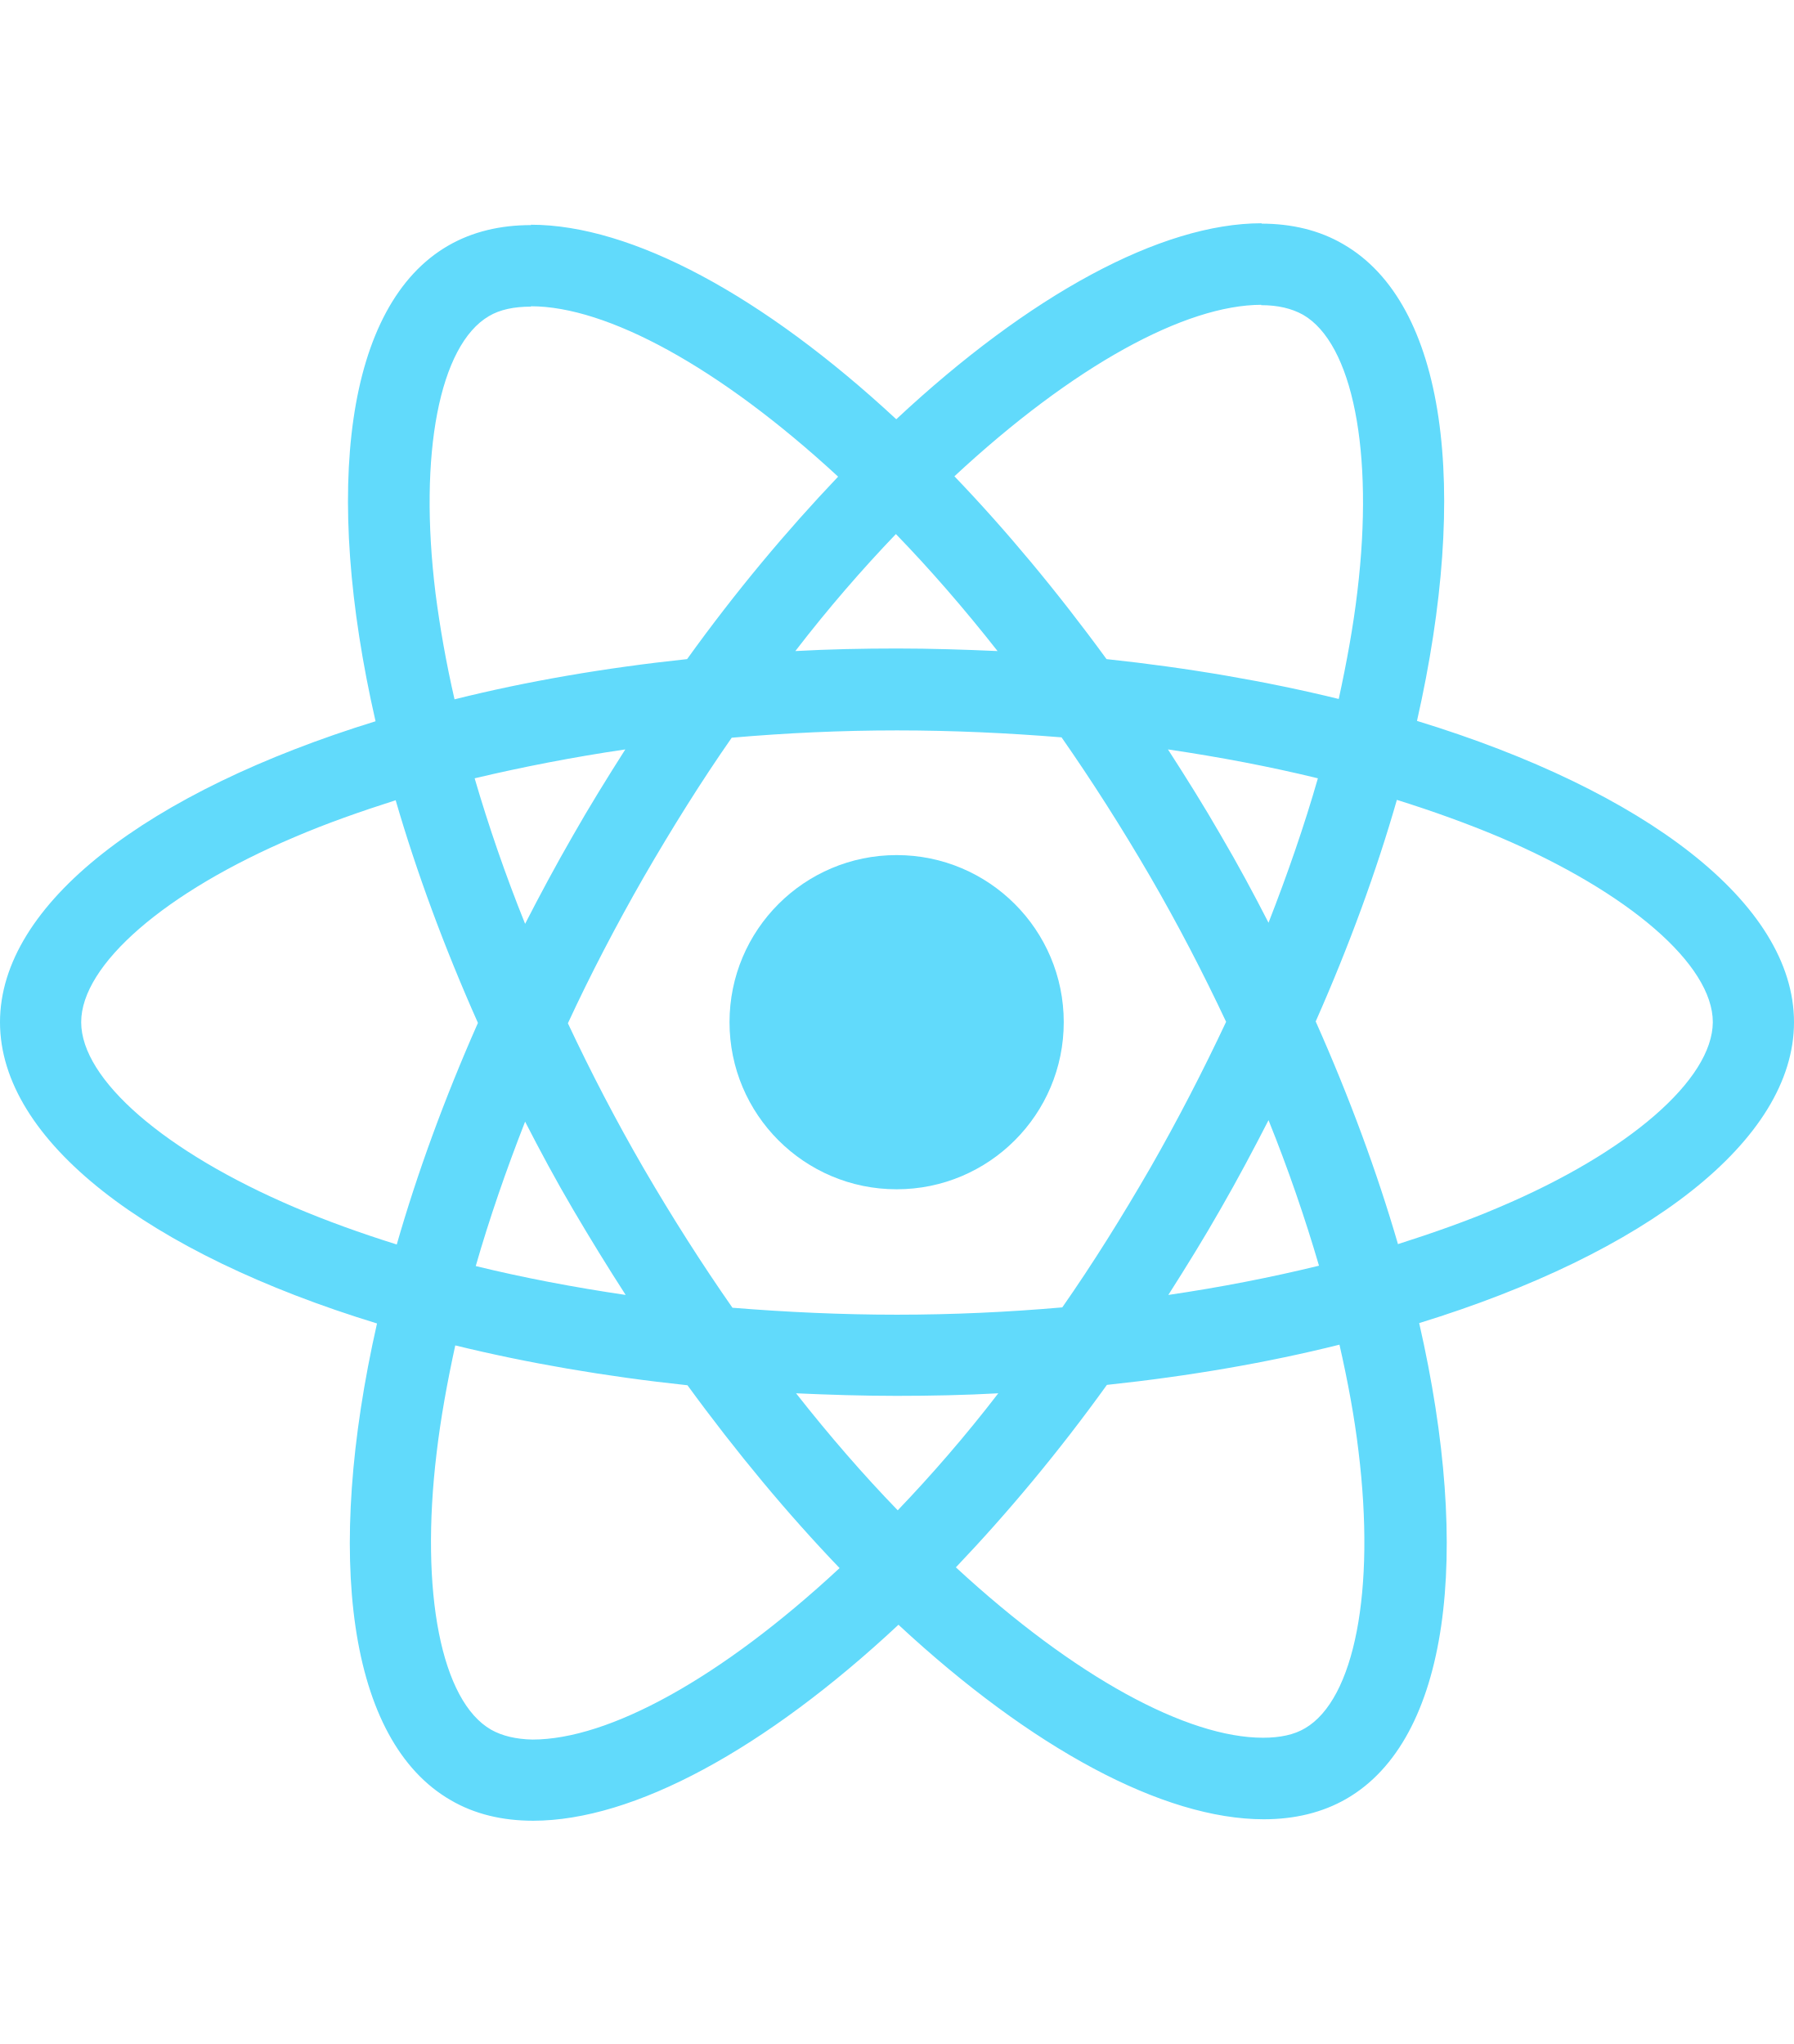
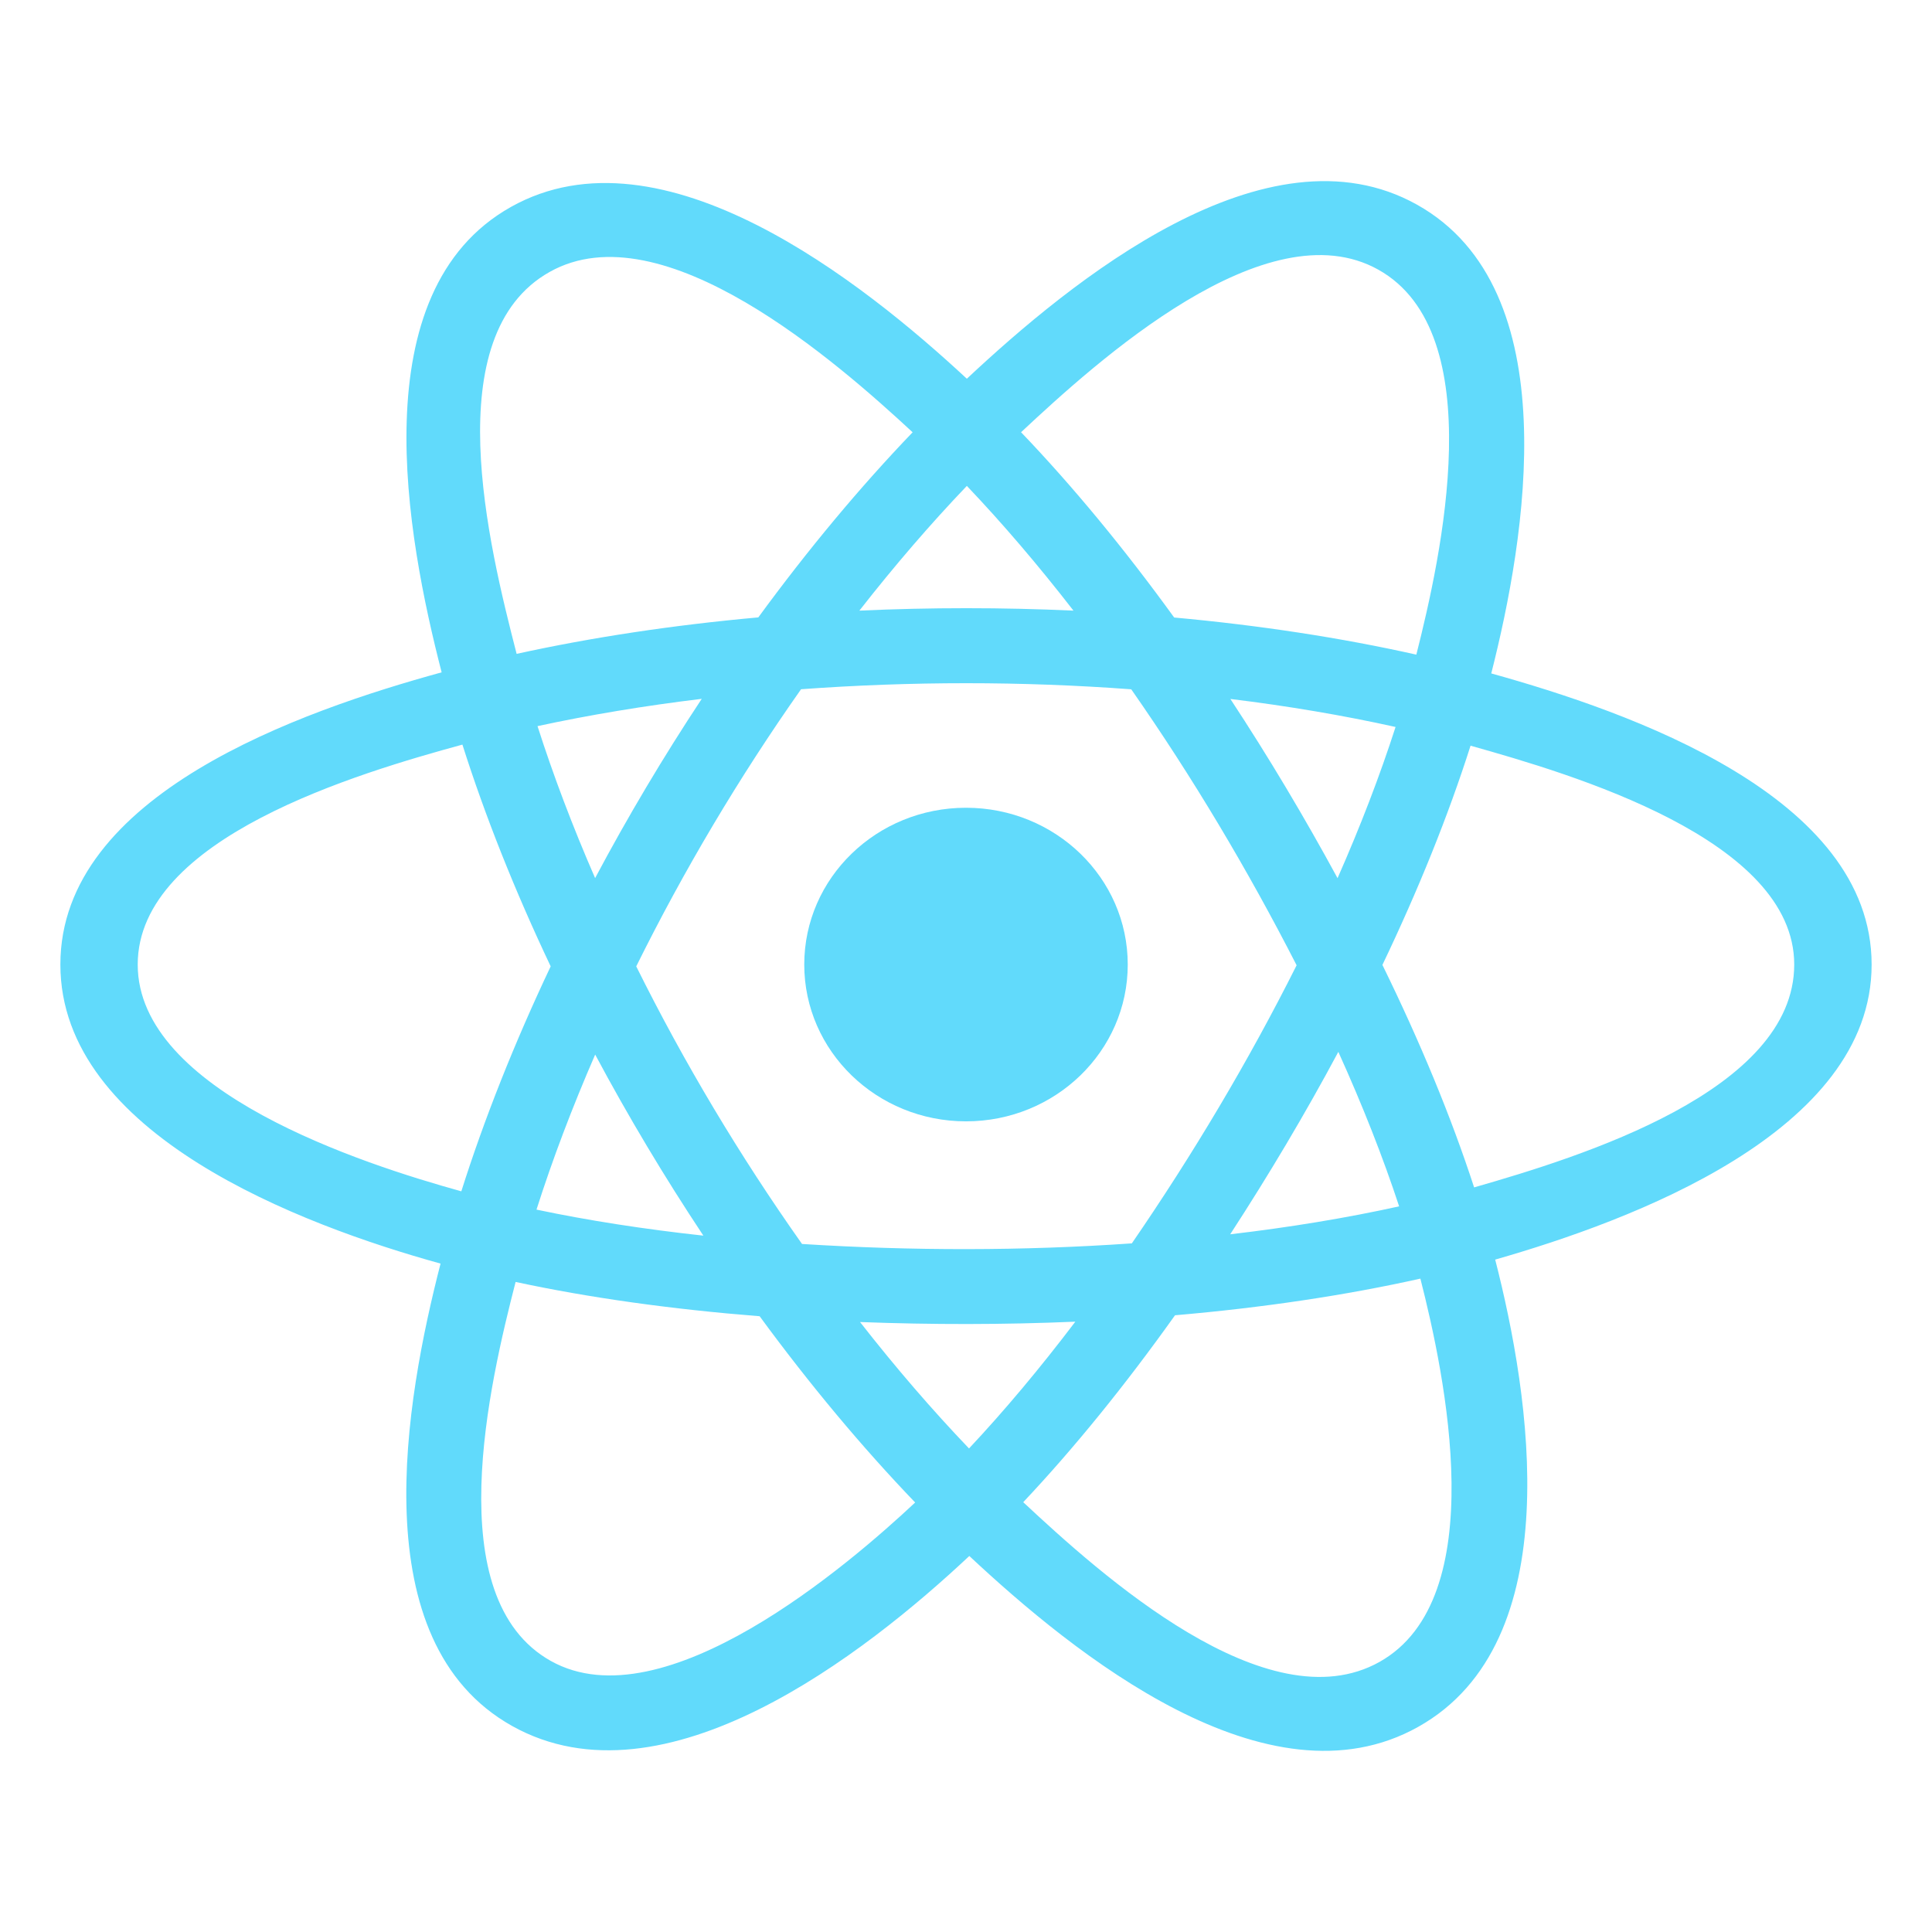
- <svg xmlns="http://www.w3.org/2000/svg" height="2500" viewBox="175.7 78 490.6 436.9" width="2194">
-   <g fill="#61dafb">
-     <path d="m666.3 296.5c0-32.5-40.7-63.3-103.1-82.4 14.4-63.6 8-114.2-20.2-130.4-6.5-3.8-14.1-5.6-22.4-5.6v22.3c4.6 0 8.3.9 11.4 2.6 13.6 7.8 19.5 37.5 14.9 75.7-1.1 9.4-2.9 19.3-5.1 29.4-19.6-4.8-41-8.5-63.5-10.9-13.5-18.5-27.5-35.3-41.6-50 32.6-30.3 63.2-46.9 84-46.9v-22.3c-27.5 0-63.5 19.6-99.9 53.6-36.4-33.8-72.4-53.2-99.9-53.2v22.3c20.7 0 51.4 16.5 84 46.6-14 14.7-28 31.4-41.3 49.9-22.6 2.4-44 6.1-63.6 11-2.3-10-4-19.7-5.2-29-4.7-38.2 1.1-67.9 14.6-75.8 3-1.8 6.9-2.6 11.5-2.6v-22.3c-8.4 0-16 1.8-22.6 5.6-28.1 16.2-34.4 66.7-19.9 130.1-62.2 19.2-102.7 49.9-102.7 82.3 0 32.5 40.7 63.3 103.1 82.4-14.4 63.6-8 114.2 20.2 130.4 6.5 3.8 14.1 5.6 22.5 5.6 27.5 0 63.5-19.6 99.9-53.6 36.4 33.8 72.4 53.2 99.9 53.2 8.4 0 16-1.8 22.6-5.6 28.1-16.2 34.4-66.7 19.9-130.1 62-19.1 102.5-49.9 102.5-82.3zm-130.2-66.7c-3.7 12.9-8.3 26.2-13.5 39.5-4.1-8-8.4-16-13.1-24-4.6-8-9.5-15.8-14.4-23.4 14.2 2.1 27.9 4.7 41 7.9zm-45.8 106.5c-7.8 13.5-15.8 26.3-24.1 38.2-14.9 1.3-30 2-45.2 2-15.1 0-30.2-.7-45-1.9-8.3-11.9-16.4-24.6-24.2-38-7.6-13.1-14.5-26.4-20.8-39.8 6.2-13.4 13.2-26.8 20.7-39.9 7.8-13.5 15.8-26.3 24.1-38.2 14.9-1.3 30-2 45.2-2 15.1 0 30.2.7 45 1.9 8.3 11.9 16.4 24.6 24.2 38 7.6 13.1 14.5 26.4 20.8 39.8-6.3 13.4-13.2 26.8-20.7 39.9zm32.3-13c5.4 13.4 10 26.8 13.8 39.8-13.1 3.2-26.9 5.9-41.2 8 4.9-7.7 9.8-15.6 14.4-23.7 4.6-8 8.9-16.1 13-24.1zm-101.4 106.7c-9.3-9.6-18.6-20.3-27.8-32 9 .4 18.2.7 27.5.7 9.4 0 18.7-.2 27.8-.7-9 11.7-18.3 22.4-27.5 32zm-74.4-58.9c-14.2-2.1-27.9-4.7-41-7.9 3.7-12.9 8.3-26.2 13.5-39.5 4.1 8 8.4 16 13.1 24s9.5 15.8 14.4 23.4zm73.9-208.1c9.3 9.6 18.6 20.3 27.8 32-9-.4-18.2-.7-27.5-.7-9.4 0-18.7.2-27.8.7 9-11.7 18.3-22.4 27.5-32zm-74 58.9c-4.9 7.7-9.8 15.6-14.4 23.7-4.6 8-8.9 16-13 24-5.4-13.4-10-26.8-13.8-39.8 13.1-3.1 26.9-5.8 41.2-7.9zm-90.5 125.2c-35.4-15.1-58.3-34.9-58.3-50.6s22.9-35.6 58.3-50.6c8.6-3.7 18-7 27.7-10.1 5.7 19.6 13.2 40 22.5 60.9-9.2 20.8-16.6 41.1-22.2 60.6-9.9-3.1-19.3-6.5-28-10.2zm53.8 142.9c-13.6-7.8-19.5-37.5-14.9-75.7 1.1-9.4 2.9-19.3 5.1-29.4 19.6 4.8 41 8.5 63.5 10.9 13.5 18.5 27.5 35.3 41.6 50-32.6 30.3-63.2 46.9-84 46.9-4.5-.1-8.3-1-11.3-2.7zm237.2-76.2c4.7 38.2-1.1 67.9-14.6 75.8-3 1.8-6.9 2.6-11.5 2.6-20.7 0-51.4-16.5-84-46.6 14-14.7 28-31.4 41.3-49.9 22.6-2.4 44-6.1 63.6-11 2.3 10.1 4.1 19.8 5.2 29.1zm38.5-66.7c-8.6 3.7-18 7-27.7 10.1-5.7-19.6-13.2-40-22.5-60.9 9.2-20.8 16.6-41.1 22.2-60.6 9.9 3.1 19.3 6.5 28.1 10.2 35.4 15.1 58.3 34.9 58.3 50.6-.1 15.7-23 35.6-58.4 50.6z" />
-     <circle cx="420.9" cy="296.5" r="45.7" />
+ <svg xmlns="http://www.w3.org/2000/svg" width="800px" height="800px" viewBox="0 0 32 32" fill="none">
+   <g id="SVGRepo_bgCarrier" stroke-width="0" />
+   <g id="SVGRepo_tracerCarrier" stroke-linecap="round" stroke-linejoin="round" />
+   <g id="SVGRepo_iconCarrier">
+     <path d="M18.679 15.976C18.679 14.541 17.48 13.379 16 13.379C14.521 13.379 13.321 14.541 13.321 15.976C13.321 17.41 14.521 18.573 16 18.573C17.48 18.573 18.679 17.41 18.679 15.976Z" fill="#61DAFB" />
+     <path fill-rule="evenodd" clip-rule="evenodd" d="M24.7 11.154C25.266 8.925 25.977 4.791 23.47 3.39C20.975 1.995 17.728 4.668 16.014 6.273C14.304 4.684 10.966 2.022 8.462 3.428C5.968 4.828 6.737 8.893 7.315 11.136C4.988 11.776 1 13.156 1 15.976C1 18.787 4.984 20.289 7.297 20.929C6.717 23.184 5.986 27.191 8.483 28.588C10.997 29.993 14.325 27.395 16.055 25.772C17.781 27.386 20.997 30.002 23.492 28.601C25.996 27.196 25.344 23.118 24.765 20.863C27.007 20.221 31 18.752 31 15.976C31 13.184 26.99 11.792 24.7 11.154ZM24.416 19.667C24.037 18.502 23.524 17.262 22.897 15.982C23.495 14.732 23.988 13.509 24.357 12.351C26.036 12.823 29.718 13.901 29.718 15.976C29.718 18.07 26.185 19.159 24.416 19.667ZM22.85 27.526C20.988 28.571 18.222 26.07 16.948 24.881C17.793 23.984 18.638 22.942 19.462 21.785C20.913 21.66 22.283 21.456 23.526 21.178C23.933 22.773 24.72 26.476 22.85 27.526ZM9.124 27.511C7.261 26.47 8.113 22.895 8.54 21.233C9.768 21.497 11.129 21.686 12.582 21.801C13.412 22.933 14.282 23.974 15.158 24.886C14.075 25.901 10.995 28.557 9.124 27.511ZM2.281 15.976C2.281 13.874 5.942 12.803 7.659 12.333C8.035 13.517 8.527 14.754 9.121 16.006C8.519 17.277 8.02 18.534 7.641 19.732C6.004 19.278 2.281 18.079 2.281 15.976ZM9.104 4.504C10.973 3.454 13.875 6.01 15.116 7.16C14.244 8.068 13.383 9.101 12.56 10.226C11.149 10.353 9.799 10.557 8.557 10.83C8.091 9.021 7.236 5.552 9.104 4.504ZM20.379 11.577C21.337 11.694 22.254 11.85 23.115 12.041C22.856 12.844 22.534 13.684 22.154 14.545C21.604 13.533 21.014 12.542 20.379 11.577ZM16.014 8.048C16.605 8.669 17.197 9.362 17.78 10.114C16.599 10.06 15.415 10.06 14.234 10.114C14.817 9.368 15.414 8.676 16.014 8.048ZM9.857 14.544C9.483 13.686 9.164 12.842 8.903 12.027C9.759 11.842 10.672 11.69 11.623 11.575C10.987 12.537 10.397 13.528 9.857 14.544ZM11.65 20.466C10.668 20.359 9.741 20.215 8.886 20.035C9.15 19.206 9.477 18.343 9.858 17.467C10.406 18.493 11.005 19.494 11.65 20.466ZM16.05 23.991C15.442 23.356 14.836 22.653 14.245 21.897C15.433 21.942 16.623 21.942 17.811 21.891C17.227 22.661 16.637 23.365 16.05 23.991ZM22.167 17.422C22.568 18.308 22.906 19.166 23.174 19.981C22.304 20.173 21.365 20.328 20.376 20.444C21.015 19.461 21.615 18.454 22.167 17.422ZM18.747 20.594C16.93 20.72 15.102 20.719 13.284 20.604C12.251 19.142 11.331 17.603 10.538 16.006C11.328 14.412 12.24 12.876 13.268 11.416C15.088 11.283 16.918 11.282 18.737 11.417C19.756 12.877 20.668 14.409 21.476 15.988C20.677 17.581 19.759 19.12 18.747 20.594ZM22.83 4.467C24.701 5.513 23.868 9.227 23.459 10.843C22.215 10.564 20.863 10.357 19.448 10.228C18.624 9.09 17.77 8.055 16.912 7.159C18.169 5.984 20.978 3.431 22.83 4.467Z" fill="#61DAFB" />
  </g>
</svg>
